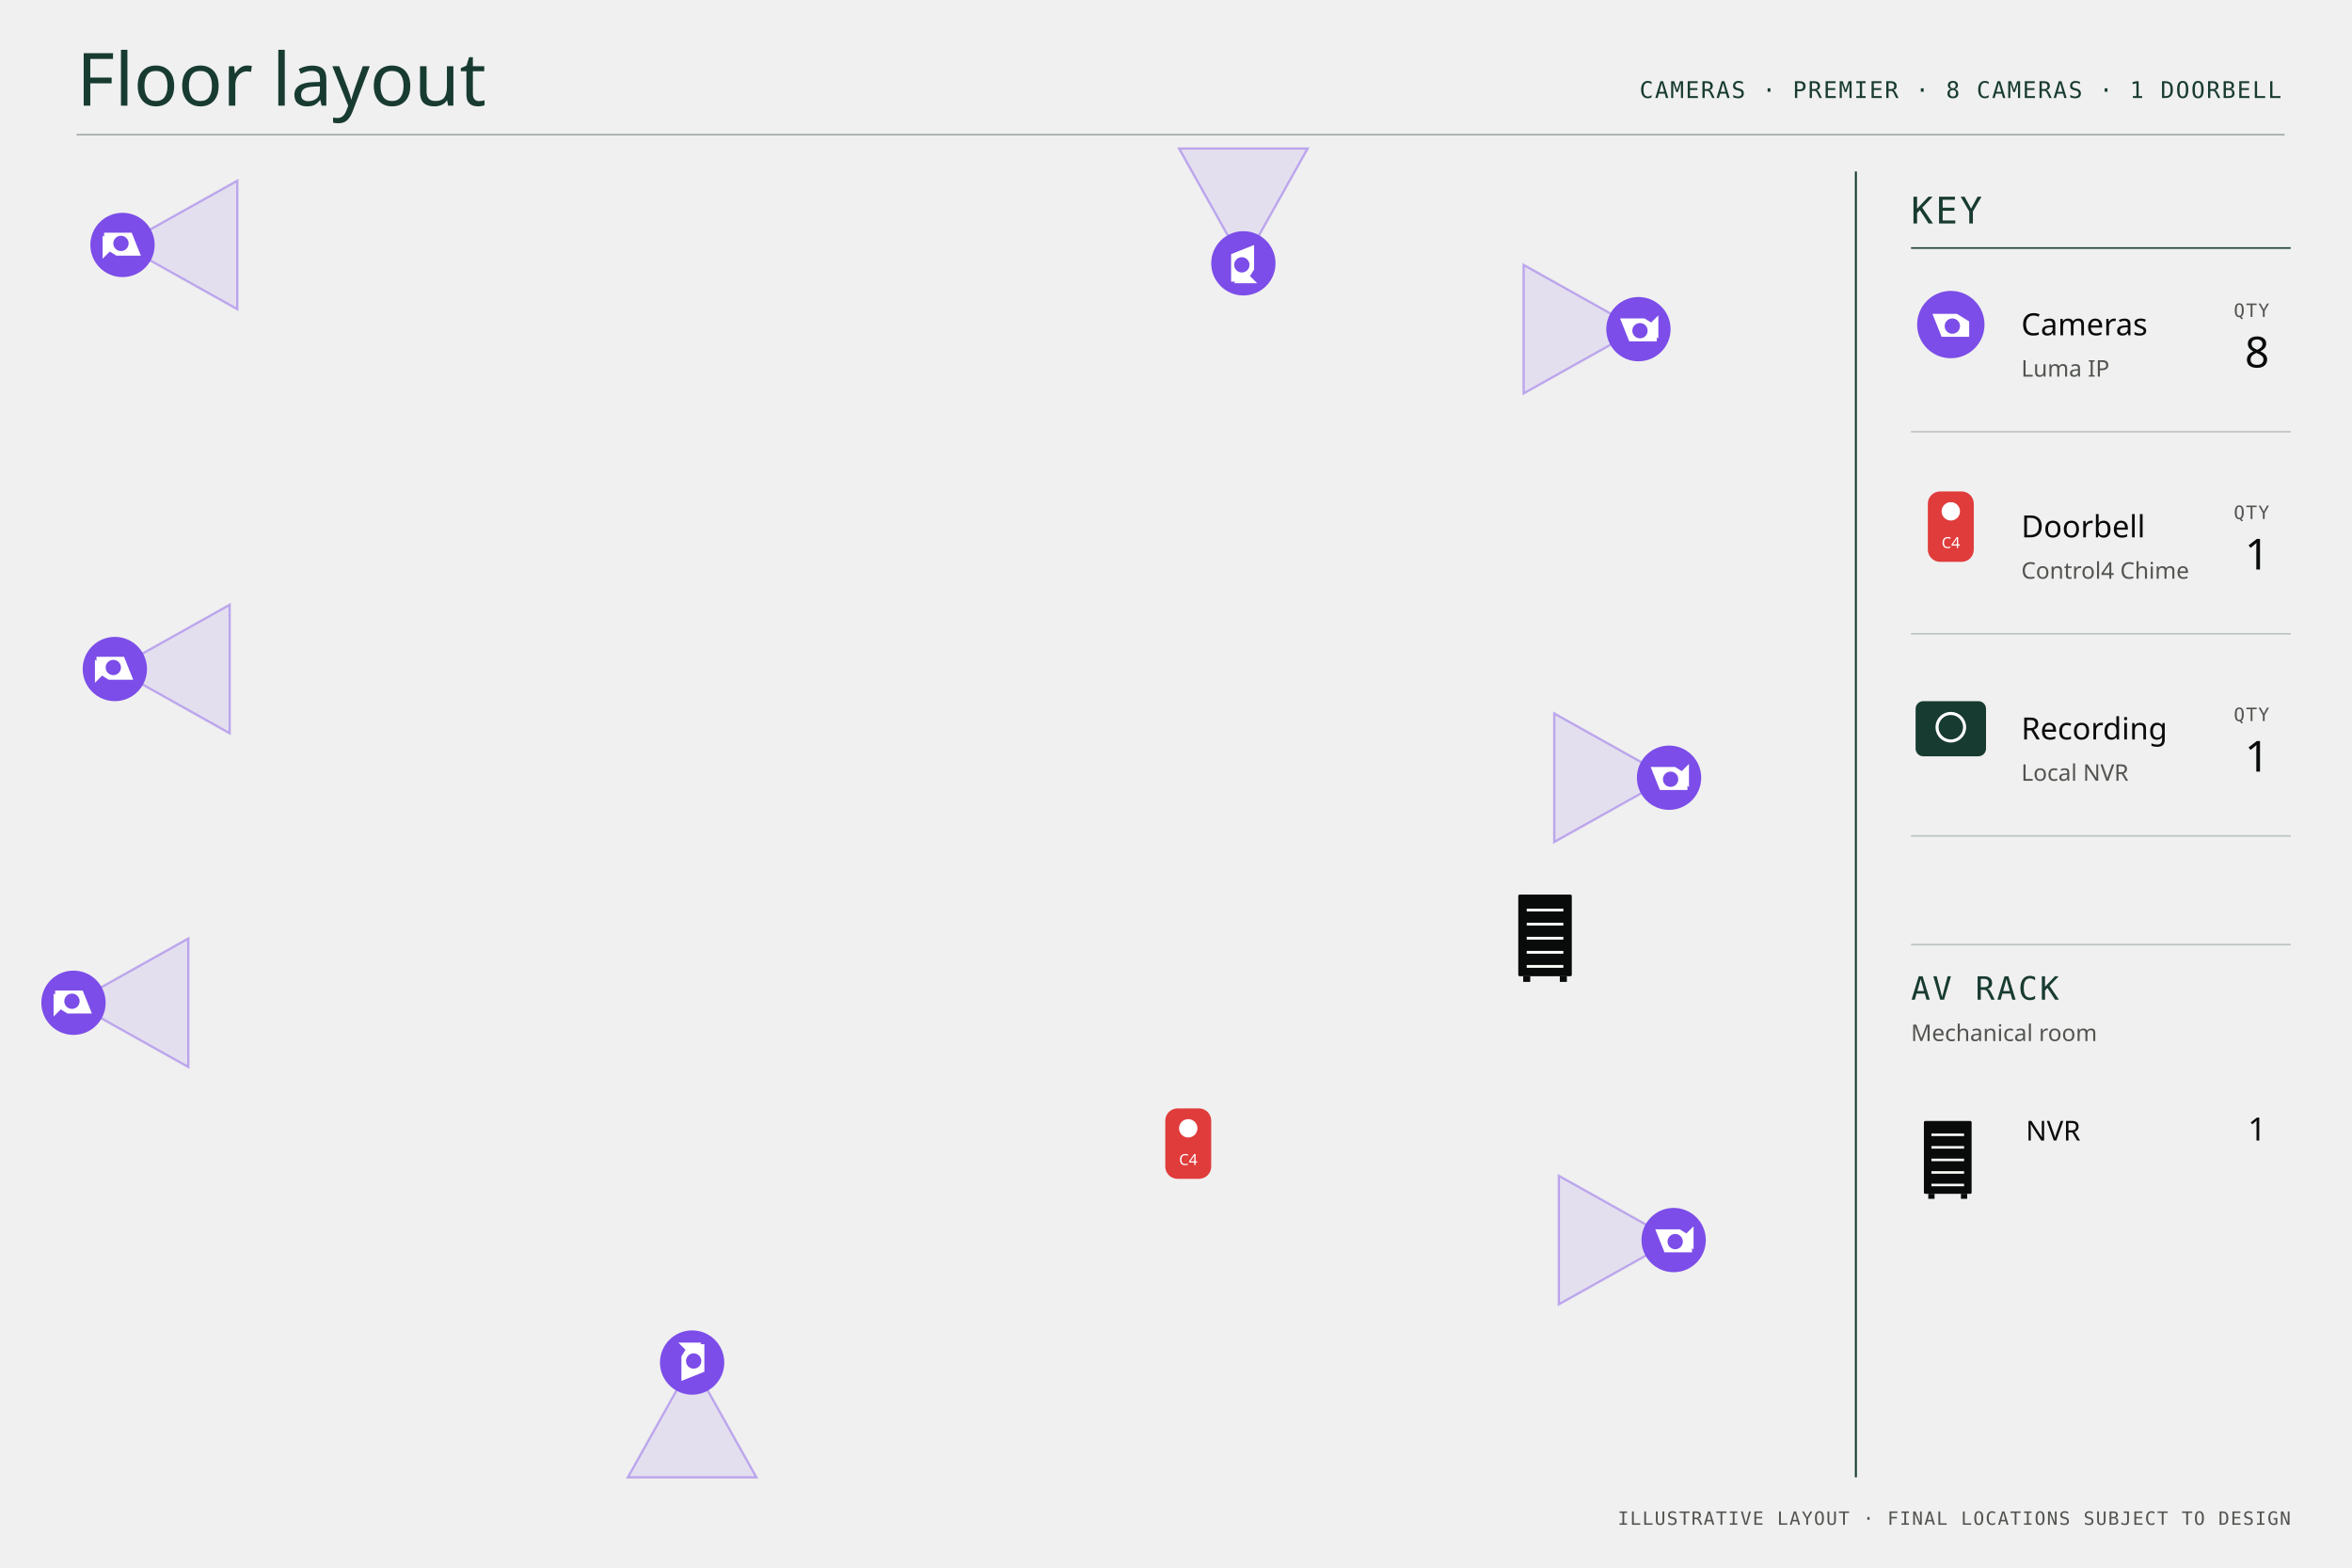
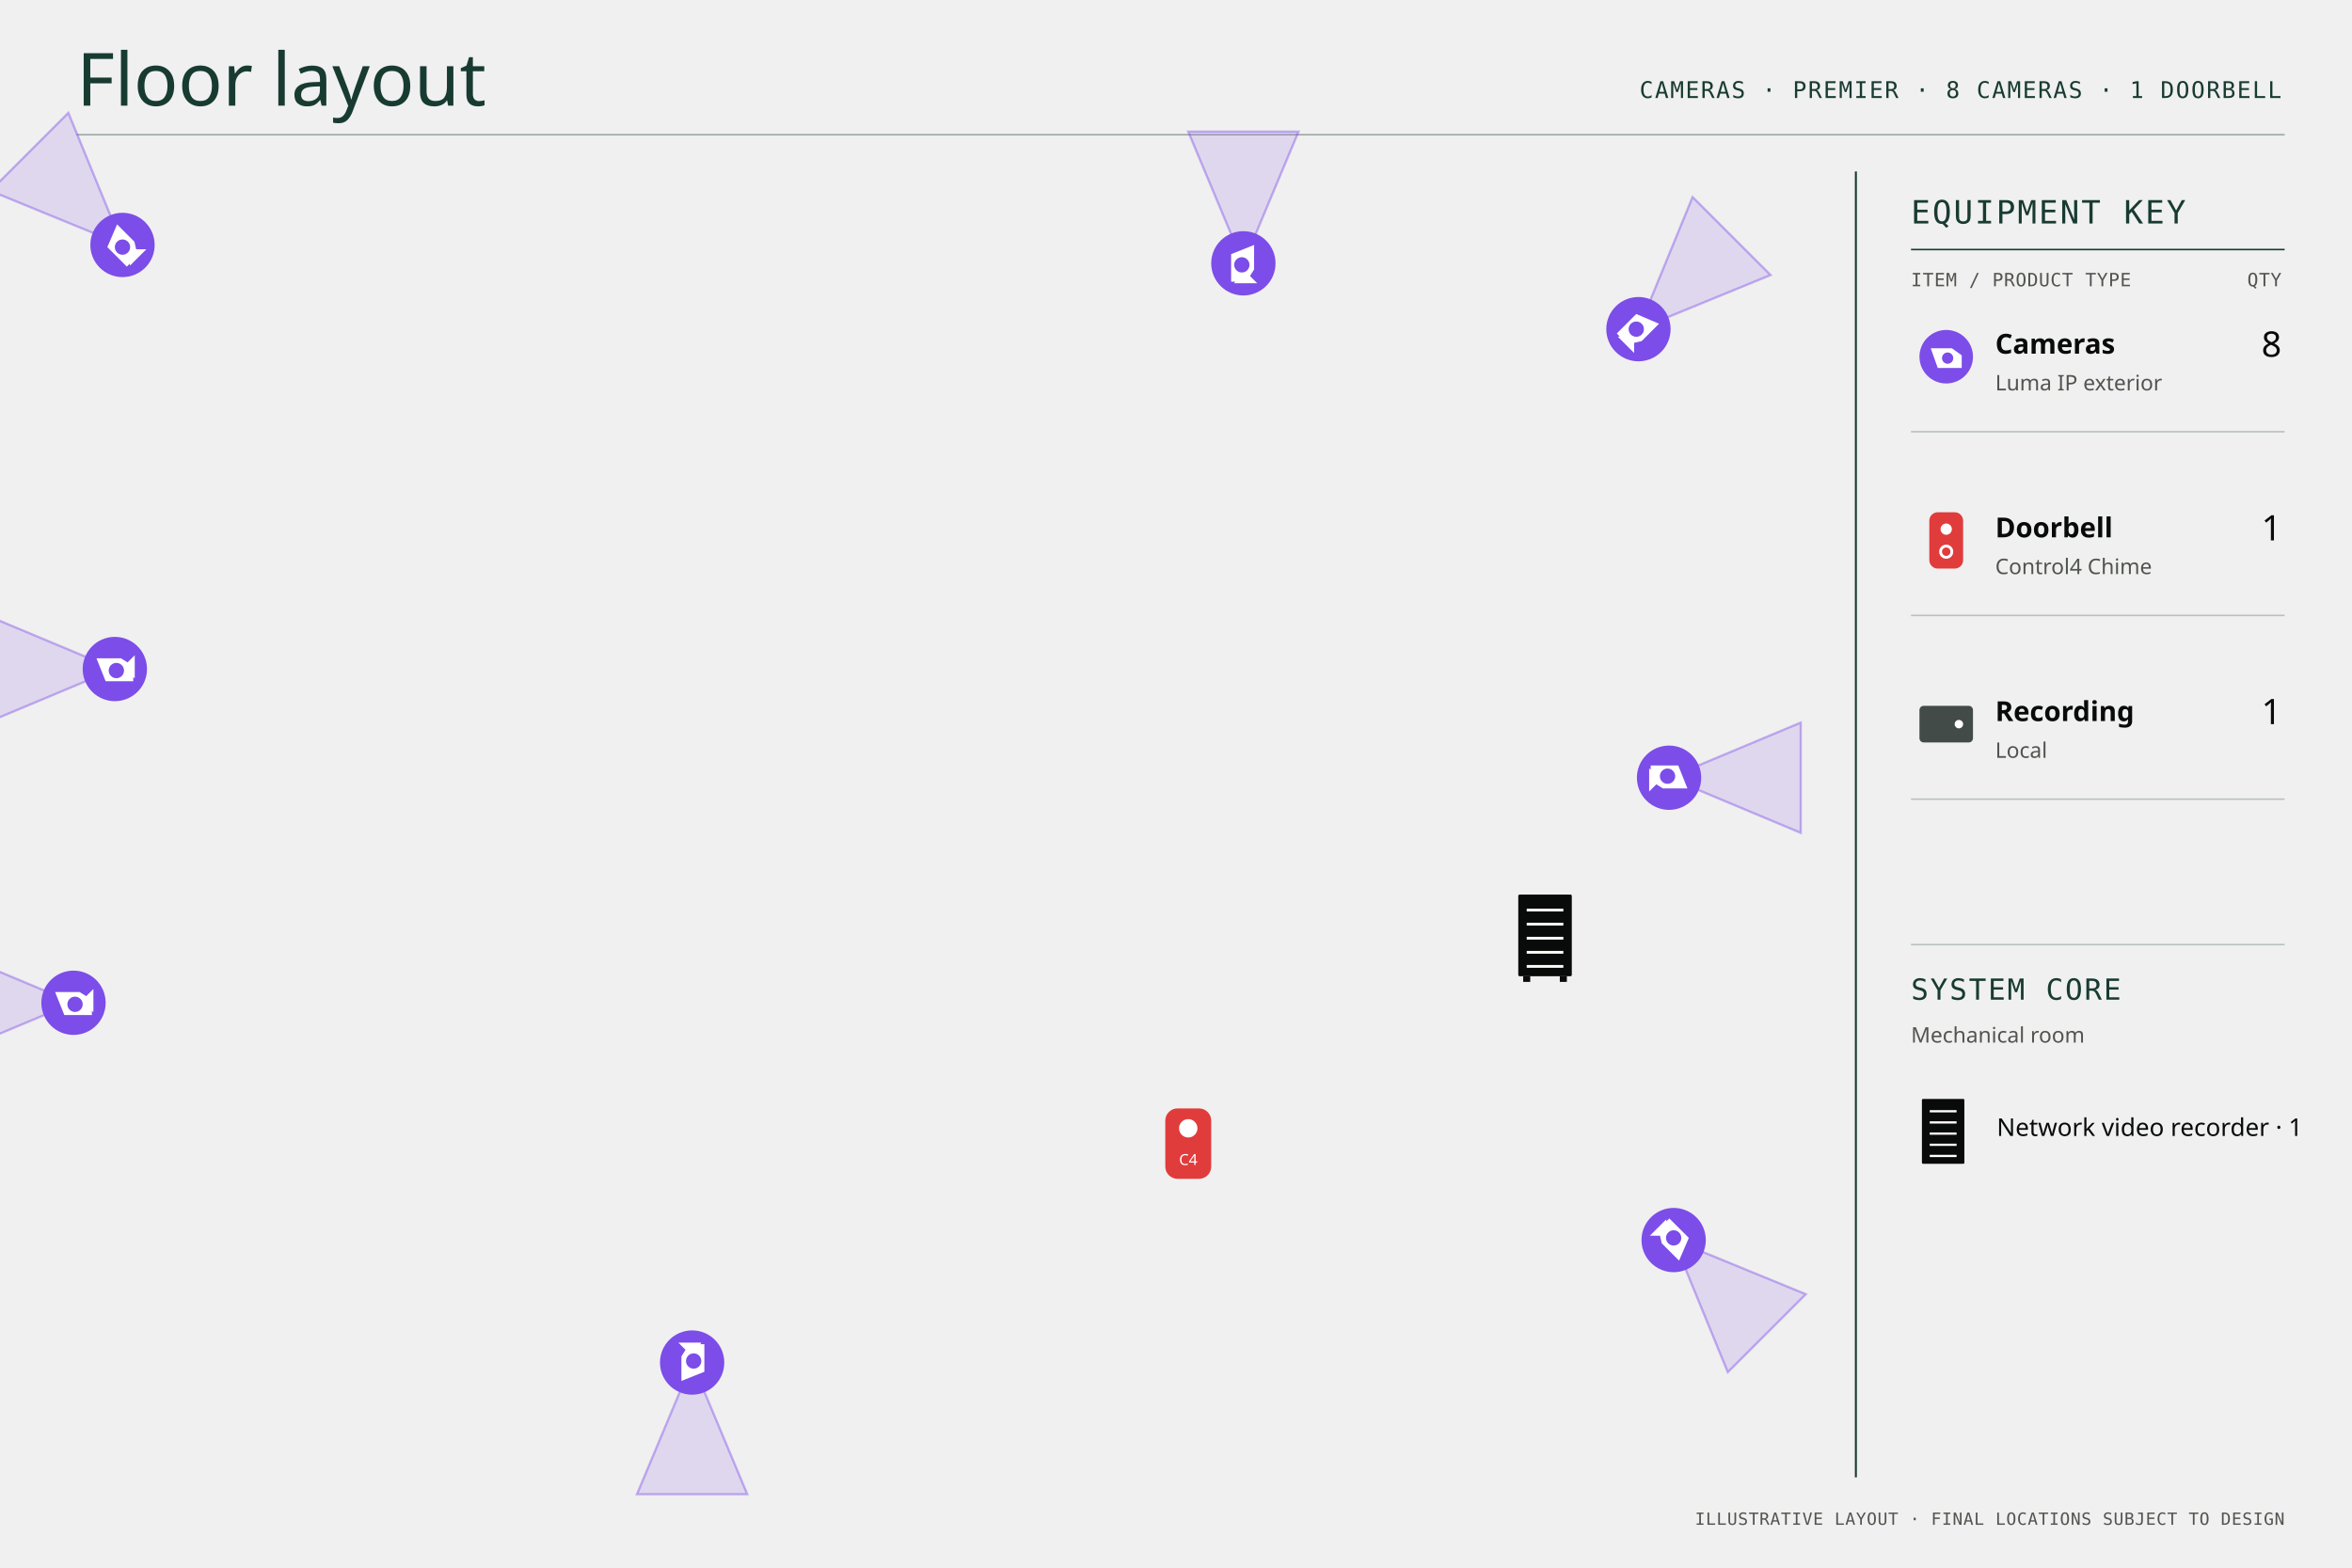
<svg xmlns="http://www.w3.org/2000/svg" viewBox="0 0 1536 1024" width="1536" height="1024" role="img" aria-label="Cameras Premier floor layout and equipment key">
  <text x="50" y="69" fill="#183B31" font-family="Schibsted Grotesk,sans-serif" font-size="48">Floor layout</text>
  <text x="1490" y="64" fill="#183B31" font-family="IBM Plex Mono,monospace" font-size="15" letter-spacing=".065em" text-anchor="end">CAMERAS · PREMIER · 8 CAMERAS · 1 DOORBELL</text>
  <line x1="50" y1="88" x2="1492" y2="88" stroke="#9DA7A3" stroke-width="1" />
-   <g transform="translate(80,160) rotate(180)">
-     <path d="M0 0L-75 -42L-75 42Z" fill="#7C4DE8" fill-opacity=".10" stroke="#7C4DE8" stroke-opacity=".42" stroke-width="1.5" />
+   <g transform="translate(80,160) rotate(45)">
+     <path d="M0 0L-86 -36L-86 36Z" fill="#7C4DE8" fill-opacity=".15" stroke="#7C4DE8" stroke-opacity=".42" stroke-width="1.5" />
    <circle r="21" fill="#7C4DE8" />
    <path d="M-12 -7h16l8 5v10h-18z" fill="white" />
    <circle cx="1" cy="1" r="5" fill="#7C4DE8" />
    <path d="M8 -4l5 -5v15l-5 -3" fill="white" />
  </g>
-   <g transform="translate(1070,215) rotate(0)">
-     <path d="M0 0L-75 -42L-75 42Z" fill="#7C4DE8" fill-opacity=".10" stroke="#7C4DE8" stroke-opacity=".42" stroke-width="1.5" />
+   <g transform="translate(1070,215) rotate(135)">
+     <path d="M0 0L-86 -36L-86 36Z" fill="#7C4DE8" fill-opacity=".15" stroke="#7C4DE8" stroke-opacity=".42" stroke-width="1.5" />
    <circle r="21" fill="#7C4DE8" />
    <path d="M-12 -7h16l8 5v10h-18z" fill="white" />
    <circle cx="1" cy="1" r="5" fill="#7C4DE8" />
    <path d="M8 -4l5 -5v15l-5 -3" fill="white" />
  </g>
-   <g transform="translate(48,655) rotate(180)">
-     <path d="M0 0L-75 -42L-75 42Z" fill="#7C4DE8" fill-opacity=".10" stroke="#7C4DE8" stroke-opacity=".42" stroke-width="1.5" />
+   <g transform="translate(48,655) rotate(0)">
+     <path d="M0 0L-86 -36L-86 36Z" fill="#7C4DE8" fill-opacity=".15" stroke="#7C4DE8" stroke-opacity=".42" stroke-width="1.5" />
    <circle r="21" fill="#7C4DE8" />
    <path d="M-12 -7h16l8 5v10h-18z" fill="white" />
    <circle cx="1" cy="1" r="5" fill="#7C4DE8" />
    <path d="M8 -4l5 -5v15l-5 -3" fill="white" />
  </g>
-   <g transform="translate(1093,810) rotate(0)">
-     <path d="M0 0L-75 -42L-75 42Z" fill="#7C4DE8" fill-opacity=".10" stroke="#7C4DE8" stroke-opacity=".42" stroke-width="1.5" />
+   <g transform="translate(1093,810) rotate(-135)">
+     <path d="M0 0L-86 -36L-86 36Z" fill="#7C4DE8" fill-opacity=".15" stroke="#7C4DE8" stroke-opacity=".42" stroke-width="1.5" />
    <circle r="21" fill="#7C4DE8" />
    <path d="M-12 -7h16l8 5v10h-18z" fill="white" />
    <circle cx="1" cy="1" r="5" fill="#7C4DE8" />
    <path d="M8 -4l5 -5v15l-5 -3" fill="white" />
  </g>
  <g transform="translate(812,172) rotate(90)">
-     <path d="M0 0L-75 -42L-75 42Z" fill="#7C4DE8" fill-opacity=".10" stroke="#7C4DE8" stroke-opacity=".42" stroke-width="1.5" />
+     <path d="M0 0L-86 -36L-86 36Z" fill="#7C4DE8" fill-opacity=".15" stroke="#7C4DE8" stroke-opacity=".42" stroke-width="1.5" />
    <circle r="21" fill="#7C4DE8" />
    <path d="M-12 -7h16l8 5v10h-18z" fill="white" />
    <circle cx="1" cy="1" r="5" fill="#7C4DE8" />
    <path d="M8 -4l5 -5v15l-5 -3" fill="white" />
  </g>
-   <g transform="translate(1090,508) rotate(0)">
-     <path d="M0 0L-75 -42L-75 42Z" fill="#7C4DE8" fill-opacity=".10" stroke="#7C4DE8" stroke-opacity=".42" stroke-width="1.5" />
+   <g transform="translate(1090,508) rotate(180)">
+     <path d="M0 0L-86 -36L-86 36Z" fill="#7C4DE8" fill-opacity=".15" stroke="#7C4DE8" stroke-opacity=".42" stroke-width="1.5" />
    <circle r="21" fill="#7C4DE8" />
    <path d="M-12 -7h16l8 5v10h-18z" fill="white" />
    <circle cx="1" cy="1" r="5" fill="#7C4DE8" />
    <path d="M8 -4l5 -5v15l-5 -3" fill="white" />
  </g>
  <g transform="translate(452,890) rotate(-90)">
-     <path d="M0 0L-75 -42L-75 42Z" fill="#7C4DE8" fill-opacity=".10" stroke="#7C4DE8" stroke-opacity=".42" stroke-width="1.5" />
+     <path d="M0 0L-86 -36L-86 36Z" fill="#7C4DE8" fill-opacity=".15" stroke="#7C4DE8" stroke-opacity=".42" stroke-width="1.5" />
    <circle r="21" fill="#7C4DE8" />
    <path d="M-12 -7h16l8 5v10h-18z" fill="white" />
    <circle cx="1" cy="1" r="5" fill="#7C4DE8" />
    <path d="M8 -4l5 -5v15l-5 -3" fill="white" />
  </g>
-   <g transform="translate(75,437) rotate(180)">
-     <path d="M0 0L-75 -42L-75 42Z" fill="#7C4DE8" fill-opacity=".10" stroke="#7C4DE8" stroke-opacity=".42" stroke-width="1.5" />
+   <g transform="translate(75,437) rotate(0)">
+     <path d="M0 0L-86 -36L-86 36Z" fill="#7C4DE8" fill-opacity=".15" stroke="#7C4DE8" stroke-opacity=".42" stroke-width="1.5" />
    <circle r="21" fill="#7C4DE8" />
    <path d="M-12 -7h16l8 5v10h-18z" fill="white" />
    <circle cx="1" cy="1" r="5" fill="#7C4DE8" />
    <path d="M8 -4l5 -5v15l-5 -3" fill="white" />
  </g>
  <g transform="translate(776,747)">
    <rect x="-15" y="-23" width="30" height="46" rx="8" fill="#E03C3C" />
    <circle cy="-10" r="6" fill="white" />
    <text x="0" y="14" fill="white" font-family="Instrument Sans,sans-serif" font-size="10" text-anchor="middle">C4</text>
  </g>
  <g transform="translate(1009,611) scale(0.92)">
    <rect x="-19" y="-29" width="38" height="58" rx="1" fill="#090B0A" />
    <path d="M-13 -18h26M-13 -8h26M-13 2h26M-13 12h26M-13 22h26" stroke="#FAFBF7" stroke-width="2" />
    <path d="M-13 29v4m26 -4v4" stroke="#090B0A" stroke-width="5" />
  </g>
  <line x1="1212" y1="112" x2="1212" y2="965" stroke="#183B31" stroke-width="1.3" />
-   <text x="1248" y="146" fill="#183B31" font-family="IBM Plex Mono,monospace" font-size="24" letter-spacing=".065em">KEY</text>
-   <line x1="1248" y1="162" x2="1496" y2="162" stroke="#183B31" stroke-width="1" />
-   <g>
-     <g transform="translate(1274,212)">
-       <circle r="22" fill="#7C4DE8" />
-       <path d="M-12 -7h16l8 5v10h-18z" fill="white" />
-       <circle cx="1" cy="1" r="5" fill="#7C4DE8" />
-     </g>
-     <text x="1320" y="219" fill="#090B0A" font-family="Instrument Sans,sans-serif" font-size="20">Cameras</text>
-     <text x="1320" y="246" fill="#51544F" font-family="Instrument Sans,sans-serif" font-size="15">Luma IP</text>
-     <text x="1482" y="207" fill="#51544F" font-family="IBM Plex Mono,monospace" font-size="12" letter-spacing=".065em" text-anchor="end">QTY</text>
-     <text x="1482" y="240" fill="#090B0A" font-family="Instrument Sans,sans-serif" font-size="28" text-anchor="end">8</text>
-     <line x1="1248" y1="282" x2="1496" y2="282" stroke="#BBC2BE" stroke-width="1" />
+   <text x="1248" y="146" fill="#183B31" font-family="IBM Plex Mono,monospace" font-size="21" letter-spacing=".06em">EQUIPMENT KEY</text>
+   <line x1="1248" y1="163" x2="1492" y2="163" stroke="#183B31" stroke-width="1" />
+   <text x="1248" y="187" fill="#51544F" font-family="IBM Plex Mono,monospace" font-size="12" letter-spacing=".03em">ITEM / PRODUCT TYPE</text>
+   <text x="1490" y="187" fill="#51544F" font-family="IBM Plex Mono,monospace" font-size="12" letter-spacing=".03em" text-anchor="end">QTY</text>
+   <g transform="translate(1271,233) scale(0.92)">
+     <circle r="19" fill="#7C4DE8" />
+     <path d="M-11 -6h15l7 5v9h-17z" fill="white" />
+     <circle cx="1" cy="1" r="4" fill="#7C4DE8" />
  </g>
-   <g>
-     <g transform="translate(1274,344)">
-       <rect x="-15" y="-23" width="30" height="46" rx="8" fill="#E03C3C" />
-       <circle cy="-10" r="6" fill="white" />
-       <text x="0" y="14" fill="white" font-family="Instrument Sans,sans-serif" font-size="10" text-anchor="middle">C4</text>
-     </g>
-     <text x="1320" y="351" fill="#090B0A" font-family="Instrument Sans,sans-serif" font-size="20">Doorbell</text>
-     <text x="1320" y="378" fill="#51544F" font-family="Instrument Sans,sans-serif" font-size="15">Control4 Chime</text>
-     <text x="1482" y="339" fill="#51544F" font-family="IBM Plex Mono,monospace" font-size="12" letter-spacing=".065em" text-anchor="end">QTY</text>
-     <text x="1482" y="372" fill="#090B0A" font-family="Instrument Sans,sans-serif" font-size="28" text-anchor="end">1</text>
-     <line x1="1248" y1="414" x2="1496" y2="414" stroke="#BBC2BE" stroke-width="1" />
+   <text x="1303" y="231" fill="#090B0A" font-family="Instrument Sans,sans-serif" font-size="18" font-weight="600">Cameras</text>
+   <text x="1303" y="255" fill="#51544F" font-family="Instrument Sans,sans-serif" font-size="14">Luma IP exterior</text>
+   <text x="1490" y="233" fill="#090B0A" font-family="Instrument Sans,sans-serif" font-size="23" text-anchor="end">8</text>
+   <line x1="1248" y1="282" x2="1492" y2="282" stroke="#B8C1BC" stroke-width="1" />
+   <g transform="translate(1271,353) scale(0.92)">
+     <rect x="-12" y="-20" width="24" height="40" rx="6" fill="#E03C3C" />
+     <circle cy="-8" r="4" fill="white" />
+     <circle cy="8" r="4" fill="none" stroke="white" stroke-width="2" />
  </g>
-   <g>
-     <g transform="translate(1274,476)">
-       <rect x="-23" y="-18" width="46" height="36" rx="5" fill="#183B31" />
-       <circle cx="0" cy="-1" r="9" stroke="white" stroke-width="2" fill="none" />
-     </g>
-     <text x="1320" y="483" fill="#090B0A" font-family="Instrument Sans,sans-serif" font-size="20">Recording</text>
-     <text x="1320" y="510" fill="#51544F" font-family="Instrument Sans,sans-serif" font-size="15">Local NVR</text>
-     <text x="1482" y="471" fill="#51544F" font-family="IBM Plex Mono,monospace" font-size="12" letter-spacing=".065em" text-anchor="end">QTY</text>
-     <text x="1482" y="504" fill="#090B0A" font-family="Instrument Sans,sans-serif" font-size="28" text-anchor="end">1</text>
-     <line x1="1248" y1="546" x2="1496" y2="546" stroke="#BBC2BE" stroke-width="1" />
+   <text x="1303" y="351" fill="#090B0A" font-family="Instrument Sans,sans-serif" font-size="18" font-weight="600">Doorbell</text>
+   <text x="1303" y="375" fill="#51544F" font-family="Instrument Sans,sans-serif" font-size="14">Control4 Chime</text>
+   <text x="1490" y="353" fill="#090B0A" font-family="Instrument Sans,sans-serif" font-size="23" text-anchor="end">1</text>
+   <line x1="1248" y1="402" x2="1492" y2="402" stroke="#B8C1BC" stroke-width="1" />
+   <g transform="translate(1271,473) scale(0.92)">
+     <rect x="-19" y="-13" width="38" height="26" rx="3" fill="#434B48" />
+     <circle cx="9" cy="0" r="3" fill="white" />
  </g>
-   <line x1="1248" y1="617" x2="1496" y2="617" stroke="#BBC2BE" stroke-width="1" />
-   <text x="1248" y="653" fill="#183B31" font-family="IBM Plex Mono,monospace" font-size="21" letter-spacing=".065em">AV RACK</text>
-   <text x="1248" y="680" fill="#51544F" font-family="Instrument Sans,sans-serif" font-size="15">Mechanical room</text>
-   <g transform="translate(1272,756) scale(0.82)">
+   <text x="1303" y="471" fill="#090B0A" font-family="Instrument Sans,sans-serif" font-size="18" font-weight="600">Recording</text>
+   <text x="1303" y="495" fill="#51544F" font-family="Instrument Sans,sans-serif" font-size="14">Local</text>
+   <text x="1490" y="473" fill="#090B0A" font-family="Instrument Sans,sans-serif" font-size="23" text-anchor="end">1</text>
+   <line x1="1248" y1="522" x2="1492" y2="522" stroke="#B8C1BC" stroke-width="1" />
+   <line x1="1248" y1="617" x2="1492" y2="617" stroke="#B8C1BC" stroke-width="1" />
+   <text x="1248" y="653" fill="#183B31" font-family="IBM Plex Mono,monospace" font-size="19" letter-spacing=".06em">SYSTEM CORE</text>
+   <text x="1248" y="681" fill="#51544F" font-family="Instrument Sans,sans-serif" font-size="14">Mechanical room</text>
+   <g transform="translate(1269,739) scale(.73)">
    <rect x="-19" y="-29" width="38" height="58" rx="1" fill="#090B0A" />
-     <path d="M-13 -18h26M-13 -8h26M-13 2h26M-13 12h26M-13 22h26" stroke="#FAFBF7" stroke-width="2" />
-     <path d="M-13 29v4m26 -4v4" stroke="#090B0A" stroke-width="5" />
+     <line x1="-12" y1="-18" x2="12" y2="-18" stroke="white" stroke-width="2" />
+     <line x1="-12" y1="-8" x2="12" y2="-8" stroke="white" stroke-width="2" />
+     <line x1="-12" y1="2" x2="12" y2="2" stroke="white" stroke-width="2" />
+     <line x1="-12" y1="12" x2="12" y2="12" stroke="white" stroke-width="2" />
+     <line x1="-12" y1="22" x2="12" y2="22" stroke="white" stroke-width="2" />
  </g>
-   <text x="1323" y="745" fill="#090B0A" font-family="Instrument Sans,sans-serif" font-size="18">NVR</text>
-   <text x="1480" y="745" fill="#090B0A" font-family="Instrument Sans,sans-serif" font-size="21" text-anchor="end">1</text>
-   <text x="1496" y="996" fill="#51544F" font-family="IBM Plex Mono,monospace" font-size="12" letter-spacing=".065em" text-anchor="end">ILLUSTRATIVE LAYOUT · FINAL LOCATIONS SUBJECT TO DESIGN</text>
+   <text x="1304" y="742" fill="#090B0A" font-family="Instrument Sans,sans-serif" font-size="16">Network video recorder · 1</text>
+   <text x="1492" y="996" fill="#51544F" font-family="IBM Plex Mono,monospace" font-size="11" letter-spacing=".035em" text-anchor="end">ILLUSTRATIVE LAYOUT · FINAL LOCATIONS SUBJECT TO DESIGN</text>
</svg>
